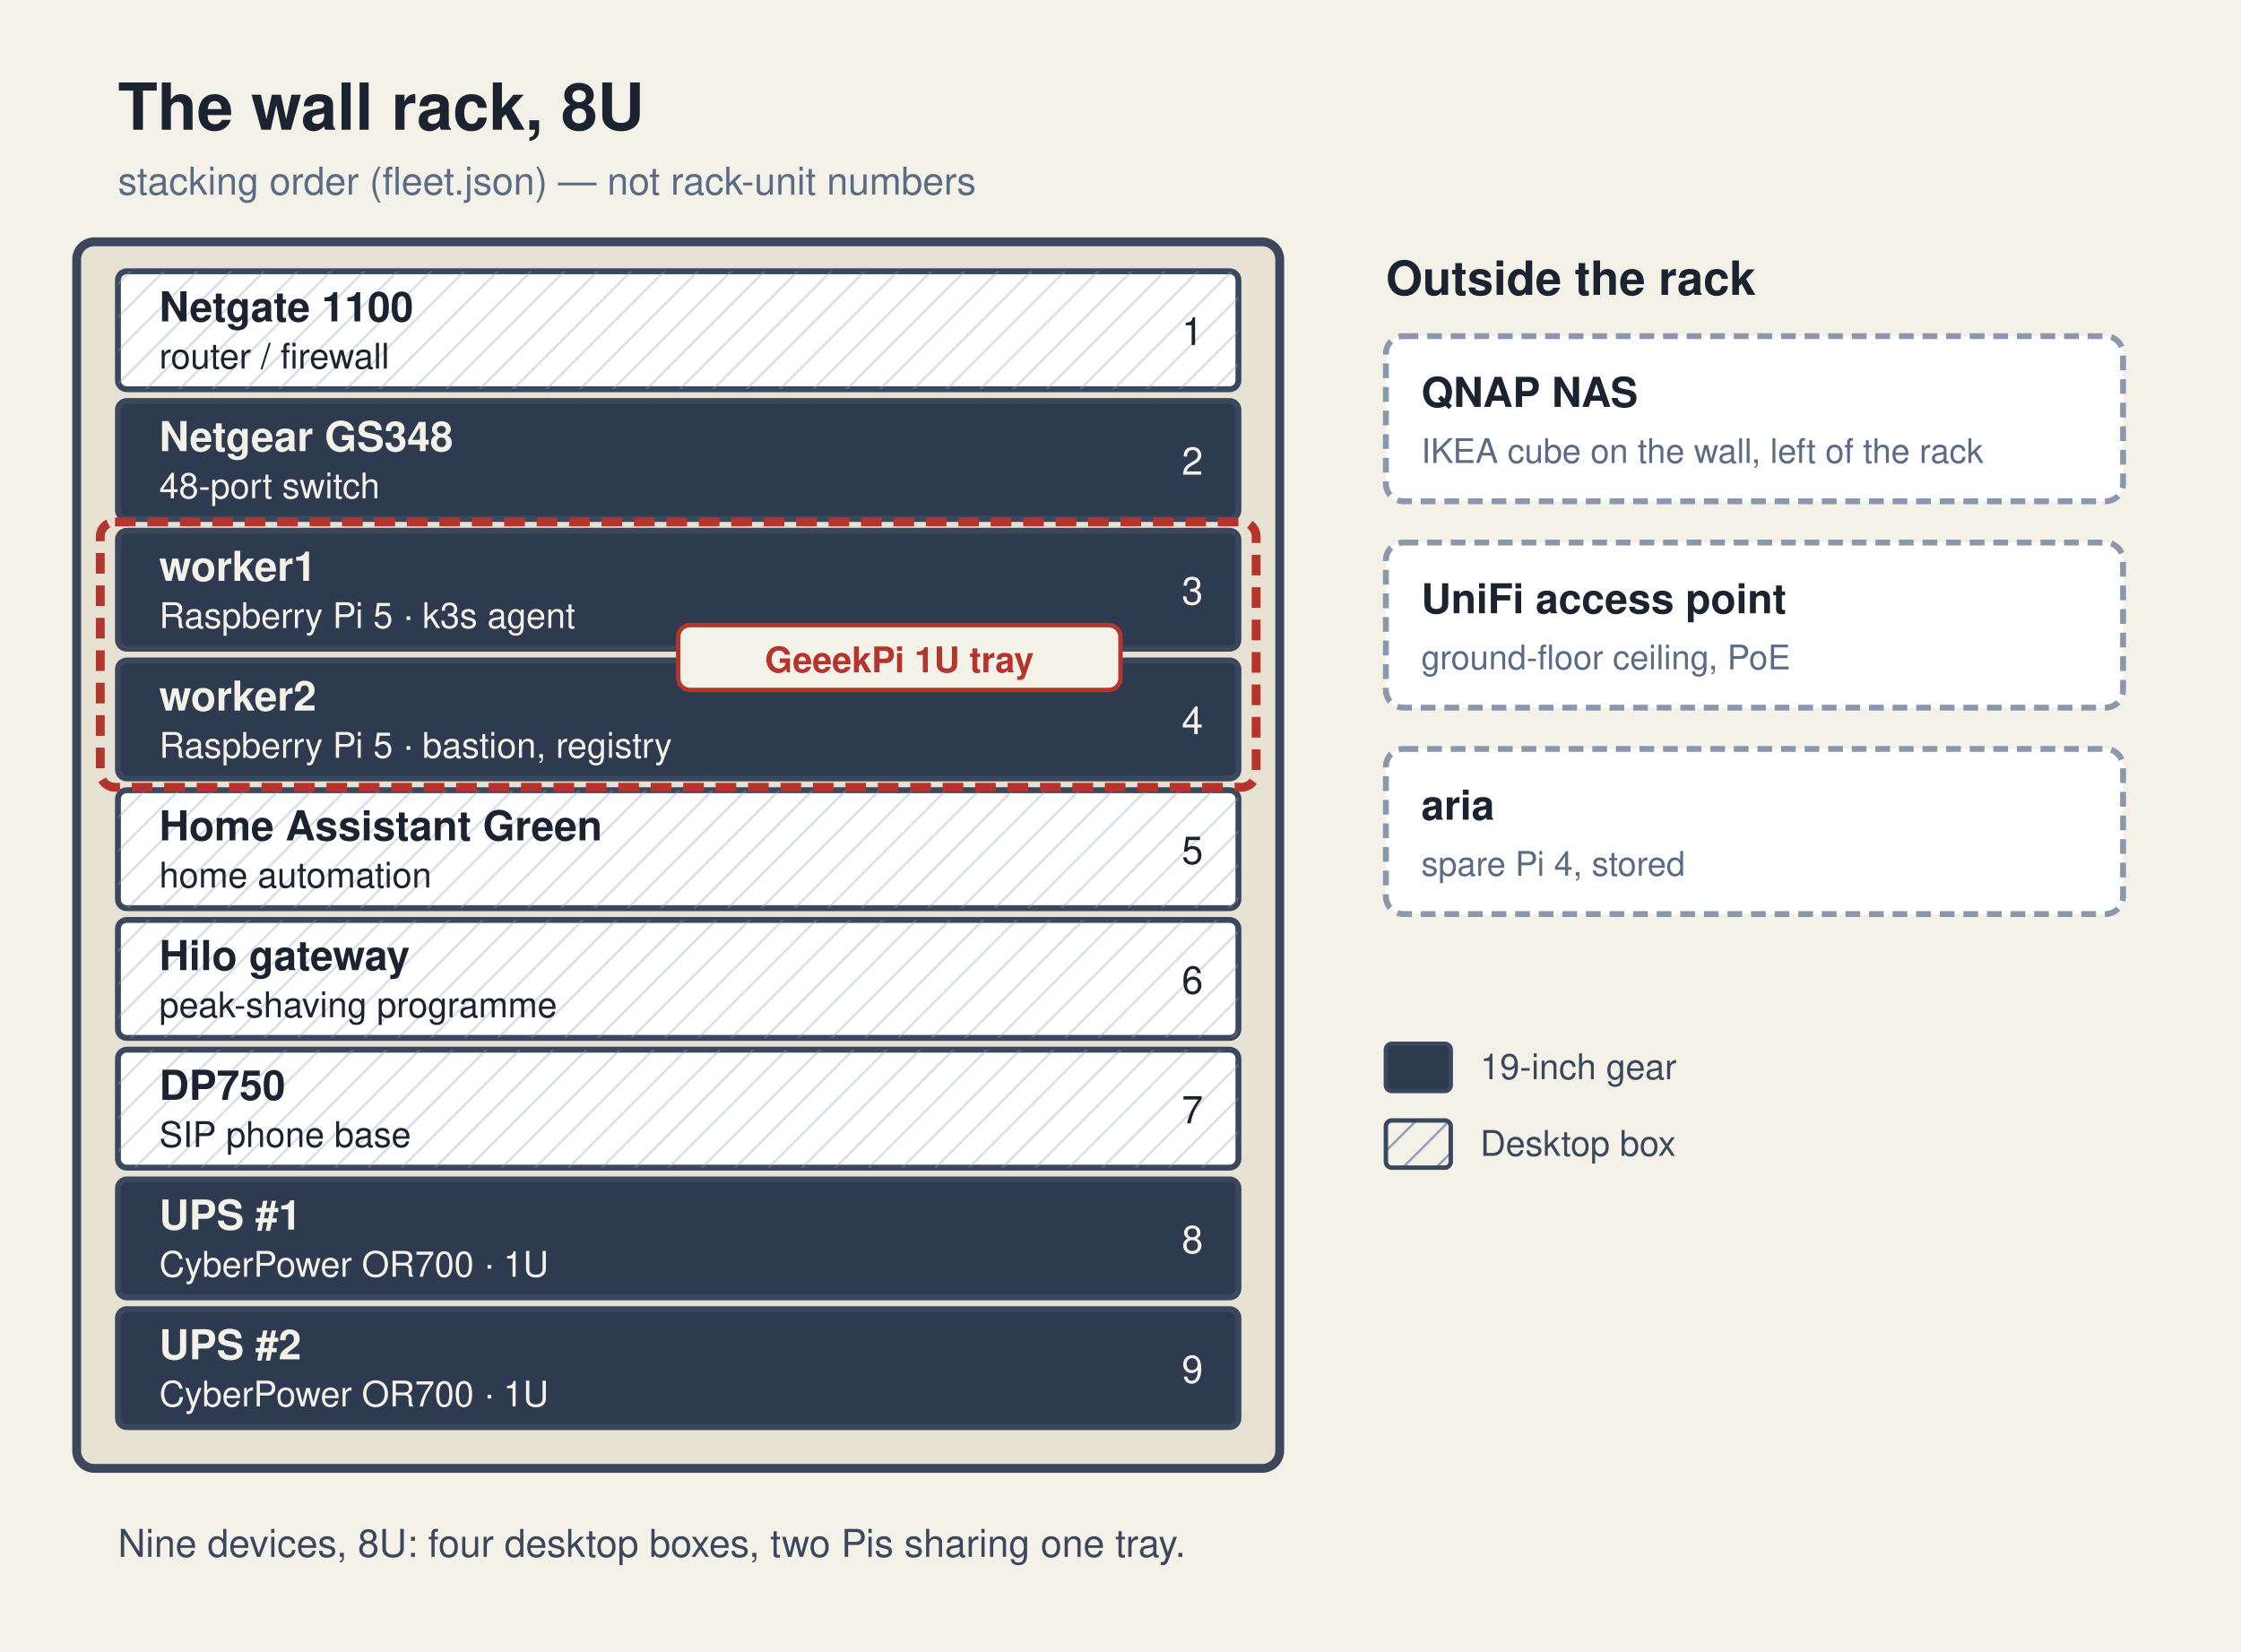
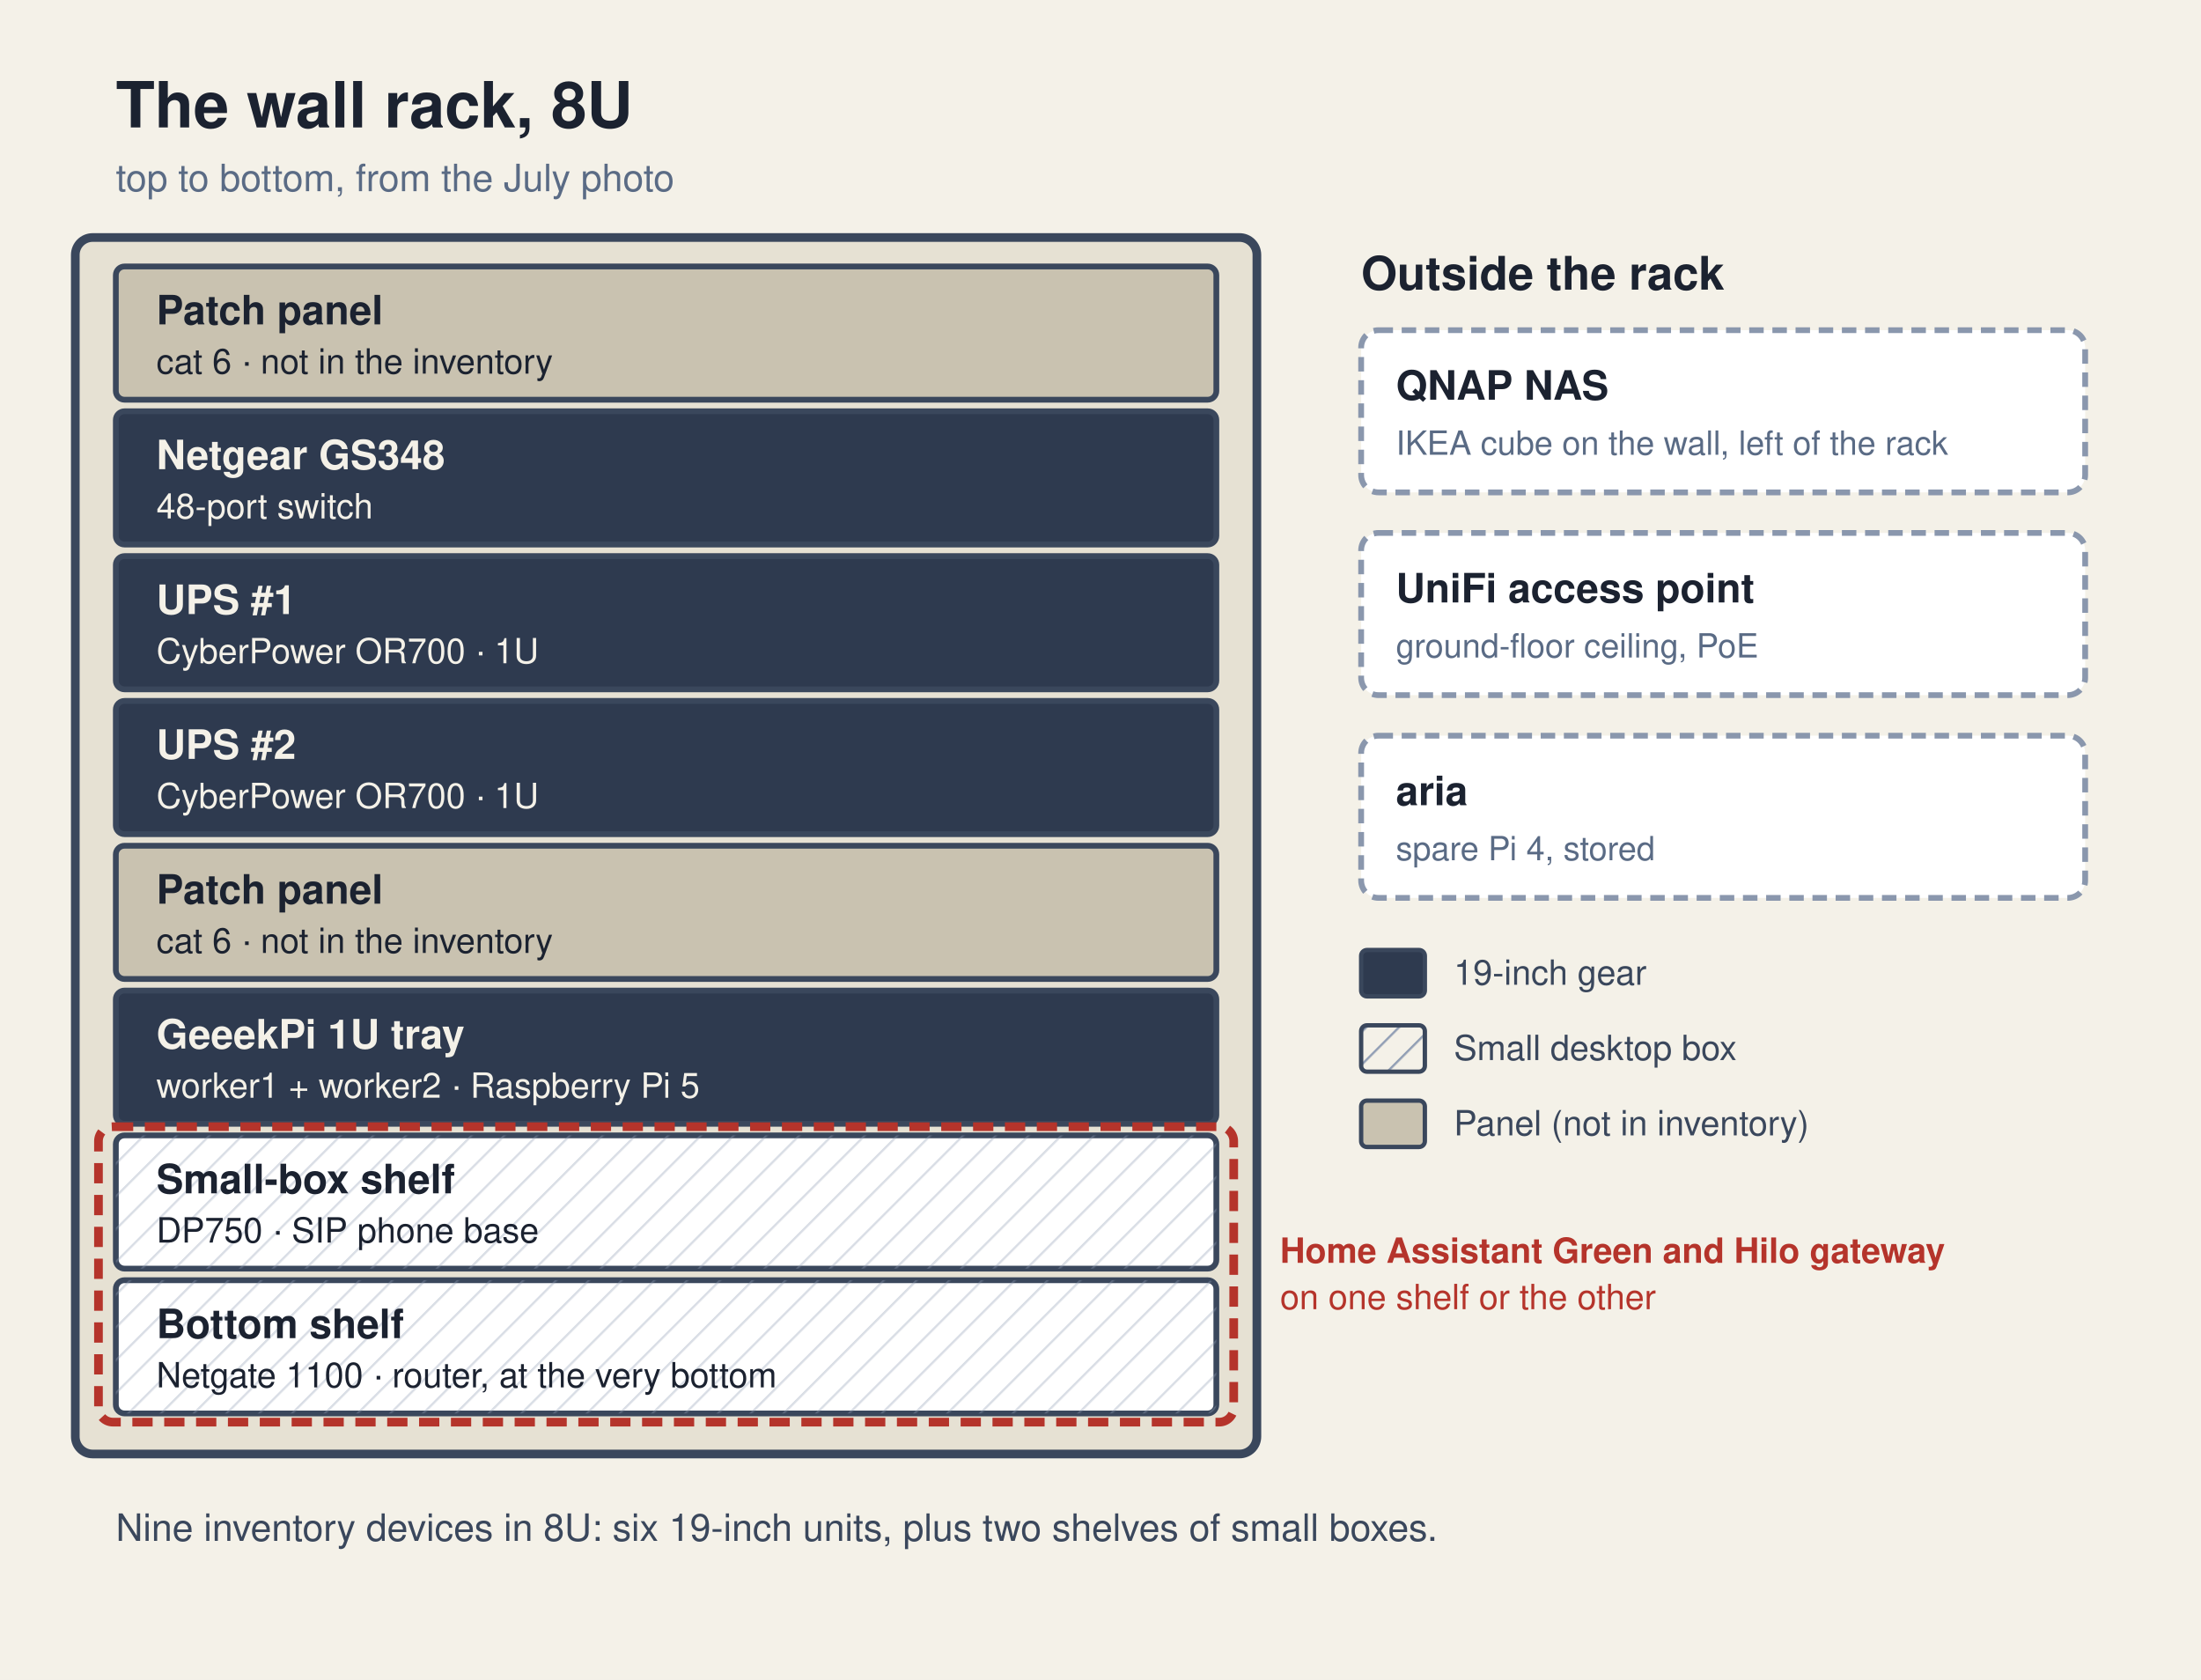
- <svg xmlns="http://www.w3.org/2000/svg" viewBox="0 0 760 560" font-family="Helvetica, Arial, sans-serif" role="img" aria-label="Wall rack diagram: nine devices in an 8U frame, and three devices outside the rack">
+ <svg xmlns="http://www.w3.org/2000/svg" viewBox="0 0 760 580" font-family="Helvetica, Arial, sans-serif" role="img" aria-label="Wall rack diagram, top to bottom: patch panel, switch, two UPS units, patch panel, the two-Pi tray, then two shelves of small boxes; three devices outside the rack">
  <defs>
    <pattern id="h" width="8" height="8" patternUnits="userSpaceOnUse" patternTransform="rotate(45)">
      <line x1="0" y1="0" x2="0" y2="8" stroke="#8a97ad" stroke-width="1.5" />
    </pattern>
  </defs>
-   <rect width="760" height="560" fill="#f4f1e8" />
+   <rect width="760" height="580" fill="#f4f1e8" />
  <text x="40" y="44" font-size="22" font-weight="bold" fill="#1b2230">The wall rack, 8U</text>
-   <text x="40" y="66" font-size="13" fill="#5a6b85">stacking order (fleet.json) — not rack-unit numbers</text>
-   <rect x="26" y="82" width="408" height="416" rx="6" fill="#e6e1d3" stroke="#3a475c" stroke-width="3" />
-   <rect x="40" y="92" width="380" height="40" rx="3" fill="#fff" stroke="#3a475c" stroke-width="2" />
-   <rect x="40" y="92" width="380" height="40" rx="3" fill="url(#h)" opacity=".35" />
-   <text x="54" y="109" font-size="14" font-weight="bold" fill="#1b2230">Netgate 1100</text>
-   <text x="54" y="125" font-size="12" fill="#1b2230">router / firewall</text>
-   <text x="408" y="117" text-anchor="end" font-size="13" fill="#1b2230">1</text>
-   <rect x="40" y="136" width="380" height="40" rx="3" fill="#2e3a4f" stroke="#3a475c" stroke-width="2" />
-   <text x="54" y="153" font-size="14" font-weight="bold" fill="#f4f1e8">Netgear GS348</text>
-   <text x="54" y="169" font-size="12" fill="#f4f1e8">48-port switch</text>
-   <text x="408" y="161" text-anchor="end" font-size="13" fill="#f4f1e8">2</text>
-   <rect x="40" y="180" width="380" height="40" rx="3" fill="#2e3a4f" stroke="#3a475c" stroke-width="2" />
-   <text x="54" y="197" font-size="14" font-weight="bold" fill="#f4f1e8">worker1</text>
-   <text x="54" y="213" font-size="12" fill="#f4f1e8">Raspberry Pi 5 · k3s agent</text>
-   <text x="408" y="205" text-anchor="end" font-size="13" fill="#f4f1e8">3</text>
-   <rect x="40" y="224" width="380" height="40" rx="3" fill="#2e3a4f" stroke="#3a475c" stroke-width="2" />
-   <text x="54" y="241" font-size="14" font-weight="bold" fill="#f4f1e8">worker2</text>
-   <text x="54" y="257" font-size="12" fill="#f4f1e8">Raspberry Pi 5 · bastion, registry</text>
-   <text x="408" y="249" text-anchor="end" font-size="13" fill="#f4f1e8">4</text>
-   <rect x="40" y="268" width="380" height="40" rx="3" fill="#fff" stroke="#3a475c" stroke-width="2" />
-   <rect x="40" y="268" width="380" height="40" rx="3" fill="url(#h)" opacity=".35" />
-   <text x="54" y="285" font-size="14" font-weight="bold" fill="#1b2230">Home Assistant Green</text>
-   <text x="54" y="301" font-size="12" fill="#1b2230">home automation</text>
-   <text x="408" y="293" text-anchor="end" font-size="13" fill="#1b2230">5</text>
-   <rect x="40" y="312" width="380" height="40" rx="3" fill="#fff" stroke="#3a475c" stroke-width="2" />
-   <rect x="40" y="312" width="380" height="40" rx="3" fill="url(#h)" opacity=".35" />
-   <text x="54" y="329" font-size="14" font-weight="bold" fill="#1b2230">Hilo gateway</text>
-   <text x="54" y="345" font-size="12" fill="#1b2230">peak-shaving programme</text>
-   <text x="408" y="337" text-anchor="end" font-size="13" fill="#1b2230">6</text>
-   <rect x="40" y="356" width="380" height="40" rx="3" fill="#fff" stroke="#3a475c" stroke-width="2" />
-   <rect x="40" y="356" width="380" height="40" rx="3" fill="url(#h)" opacity=".35" />
-   <text x="54" y="373" font-size="14" font-weight="bold" fill="#1b2230">DP750</text>
-   <text x="54" y="389" font-size="12" fill="#1b2230">SIP phone base</text>
-   <text x="408" y="381" text-anchor="end" font-size="13" fill="#1b2230">7</text>
-   <rect x="40" y="400" width="380" height="40" rx="3" fill="#2e3a4f" stroke="#3a475c" stroke-width="2" />
-   <text x="54" y="417" font-size="14" font-weight="bold" fill="#f4f1e8">UPS #1</text>
-   <text x="54" y="433" font-size="12" fill="#f4f1e8">CyberPower OR700 · 1U</text>
-   <text x="408" y="425" text-anchor="end" font-size="13" fill="#f4f1e8">8</text>
-   <rect x="40" y="444" width="380" height="40" rx="3" fill="#2e3a4f" stroke="#3a475c" stroke-width="2" />
-   <text x="54" y="461" font-size="14" font-weight="bold" fill="#f4f1e8">UPS #2</text>
-   <text x="54" y="477" font-size="12" fill="#f4f1e8">CyberPower OR700 · 1U</text>
-   <text x="408" y="469" text-anchor="end" font-size="13" fill="#f4f1e8">9</text>
-   <rect x="34" y="177" width="392" height="90" rx="5" fill="none" stroke="#b5342b" stroke-width="3" stroke-dasharray="7 4" />
-   <rect x="230" y="212" width="150" height="22" rx="4" fill="#f4f1e8" stroke="#b5342b" stroke-width="1.5" />
-   <text x="305" y="228" text-anchor="middle" font-size="12" fill="#b5342b" font-weight="bold">GeeekPi 1U tray</text>
+   <text x="40" y="66" font-size="13" fill="#5a6b85">top to bottom, from the July photo</text>
+   <rect x="26" y="82" width="408" height="420" rx="6" fill="#e6e1d3" stroke="#3a475c" stroke-width="3" />
+   <rect x="40" y="92" width="380" height="46" rx="3" fill="#c9c2b0" stroke="#3a475c" stroke-width="2" />
+   <text x="54" y="112" font-size="14" font-weight="bold" fill="#1b2230">Patch panel</text>
+   <text x="54" y="129" font-size="12" fill="#1b2230">cat 6 · not in the inventory</text>
+   <rect x="40" y="142" width="380" height="46" rx="3" fill="#2e3a4f" stroke="#3a475c" stroke-width="2" />
+   <text x="54" y="162" font-size="14" font-weight="bold" fill="#f4f1e8">Netgear GS348</text>
+   <text x="54" y="179" font-size="12" fill="#f4f1e8">48-port switch</text>
+   <rect x="40" y="192" width="380" height="46" rx="3" fill="#2e3a4f" stroke="#3a475c" stroke-width="2" />
+   <text x="54" y="212" font-size="14" font-weight="bold" fill="#f4f1e8">UPS #1</text>
+   <text x="54" y="229" font-size="12" fill="#f4f1e8">CyberPower OR700 · 1U</text>
+   <rect x="40" y="242" width="380" height="46" rx="3" fill="#2e3a4f" stroke="#3a475c" stroke-width="2" />
+   <text x="54" y="262" font-size="14" font-weight="bold" fill="#f4f1e8">UPS #2</text>
+   <text x="54" y="279" font-size="12" fill="#f4f1e8">CyberPower OR700 · 1U</text>
+   <rect x="40" y="292" width="380" height="46" rx="3" fill="#c9c2b0" stroke="#3a475c" stroke-width="2" />
+   <text x="54" y="312" font-size="14" font-weight="bold" fill="#1b2230">Patch panel</text>
+   <text x="54" y="329" font-size="12" fill="#1b2230">cat 6 · not in the inventory</text>
+   <rect x="40" y="342" width="380" height="46" rx="3" fill="#2e3a4f" stroke="#3a475c" stroke-width="2" />
+   <text x="54" y="362" font-size="14" font-weight="bold" fill="#f4f1e8">GeeekPi 1U tray</text>
+   <text x="54" y="379" font-size="12" fill="#f4f1e8">worker1 + worker2 · Raspberry Pi 5</text>
+   <rect x="40" y="392" width="380" height="46" rx="3" fill="#fff" stroke="#3a475c" stroke-width="2" />
+   <rect x="40" y="392" width="380" height="46" rx="3" fill="url(#h)" opacity=".35" />
+   <text x="54" y="412" font-size="14" font-weight="bold" fill="#1b2230">Small-box shelf</text>
+   <text x="54" y="429" font-size="12" fill="#1b2230">DP750 · SIP phone base</text>
+   <rect x="40" y="442" width="380" height="46" rx="3" fill="#fff" stroke="#3a475c" stroke-width="2" />
+   <rect x="40" y="442" width="380" height="46" rx="3" fill="url(#h)" opacity=".35" />
+   <text x="54" y="462" font-size="14" font-weight="bold" fill="#1b2230">Bottom shelf</text>
+   <text x="54" y="479" font-size="12" fill="#1b2230">Netgate 1100 · router, at the very bottom</text>
+   <rect x="34" y="389" width="392" height="102" rx="5" fill="none" stroke="#b5342b" stroke-width="3" stroke-dasharray="7 4" />
+   <text x="442" y="436" font-size="12" font-weight="bold" fill="#b5342b">Home Assistant Green and Hilo gateway</text>
+   <text x="442" y="452" font-size="12" fill="#b5342b">on one shelf or the other</text>
  <text x="470" y="100" font-size="16" font-weight="bold" fill="#1b2230">Outside the rack</text>
  <rect x="470" y="114" width="250" height="56" rx="6" fill="#fff" stroke="#8a97ad" stroke-width="2" stroke-dasharray="5 3" />
  <text x="482" y="138" font-size="14" font-weight="bold" fill="#1b2230">QNAP NAS</text>
  <text x="482" y="157" font-size="11.5" fill="#5a6b85">IKEA cube on the wall, left of the rack</text>
  <rect x="470" y="184" width="250" height="56" rx="6" fill="#fff" stroke="#8a97ad" stroke-width="2" stroke-dasharray="5 3" />
  <text x="482" y="208" font-size="14" font-weight="bold" fill="#1b2230">UniFi access point</text>
  <text x="482" y="227" font-size="11.5" fill="#5a6b85">ground-floor ceiling, PoE</text>
  <rect x="470" y="254" width="250" height="56" rx="6" fill="#fff" stroke="#8a97ad" stroke-width="2" stroke-dasharray="5 3" />
  <text x="482" y="278" font-size="14" font-weight="bold" fill="#1b2230">aria</text>
  <text x="482" y="297" font-size="11.5" fill="#5a6b85">spare Pi 4, stored</text>
-   <rect x="470" y="354" width="22" height="16" rx="2" fill="#2e3a4f" stroke="#3a475c" stroke-width="1.5" />
-   <text x="502" y="366" font-size="12" fill="#3a475c">19-inch gear</text>
-   <rect x="470" y="380" width="22" height="16" rx="2" fill="url(#h)" stroke="#3a475c" stroke-width="1.5" />
-   <text x="502" y="392" font-size="12" fill="#3a475c">Desktop box</text>
-   <text x="40" y="528" font-size="13" fill="#3a475c">Nine devices, 8U: four desktop boxes, two Pis sharing one tray.</text>
+   <rect x="470" y="328" width="22" height="16" rx="2" fill="#2e3a4f" stroke="#3a475c" stroke-width="1.5" />
+   <text x="502" y="340" font-size="12" fill="#3a475c">19-inch gear</text>
+   <rect x="470" y="354" width="22" height="16" rx="2" fill="url(#h)" stroke="#3a475c" stroke-width="1.5" />
+   <text x="502" y="366" font-size="12" fill="#3a475c">Small desktop box</text>
+   <rect x="470" y="380" width="22" height="16" rx="2" fill="#c9c2b0" stroke="#3a475c" stroke-width="1.5" />
+   <text x="502" y="392" font-size="12" fill="#3a475c">Panel (not in inventory)</text>
+   <text x="40" y="532" font-size="13" fill="#3a475c">Nine inventory devices in 8U: six 19-inch units, plus two shelves of small boxes.</text>
</svg>
